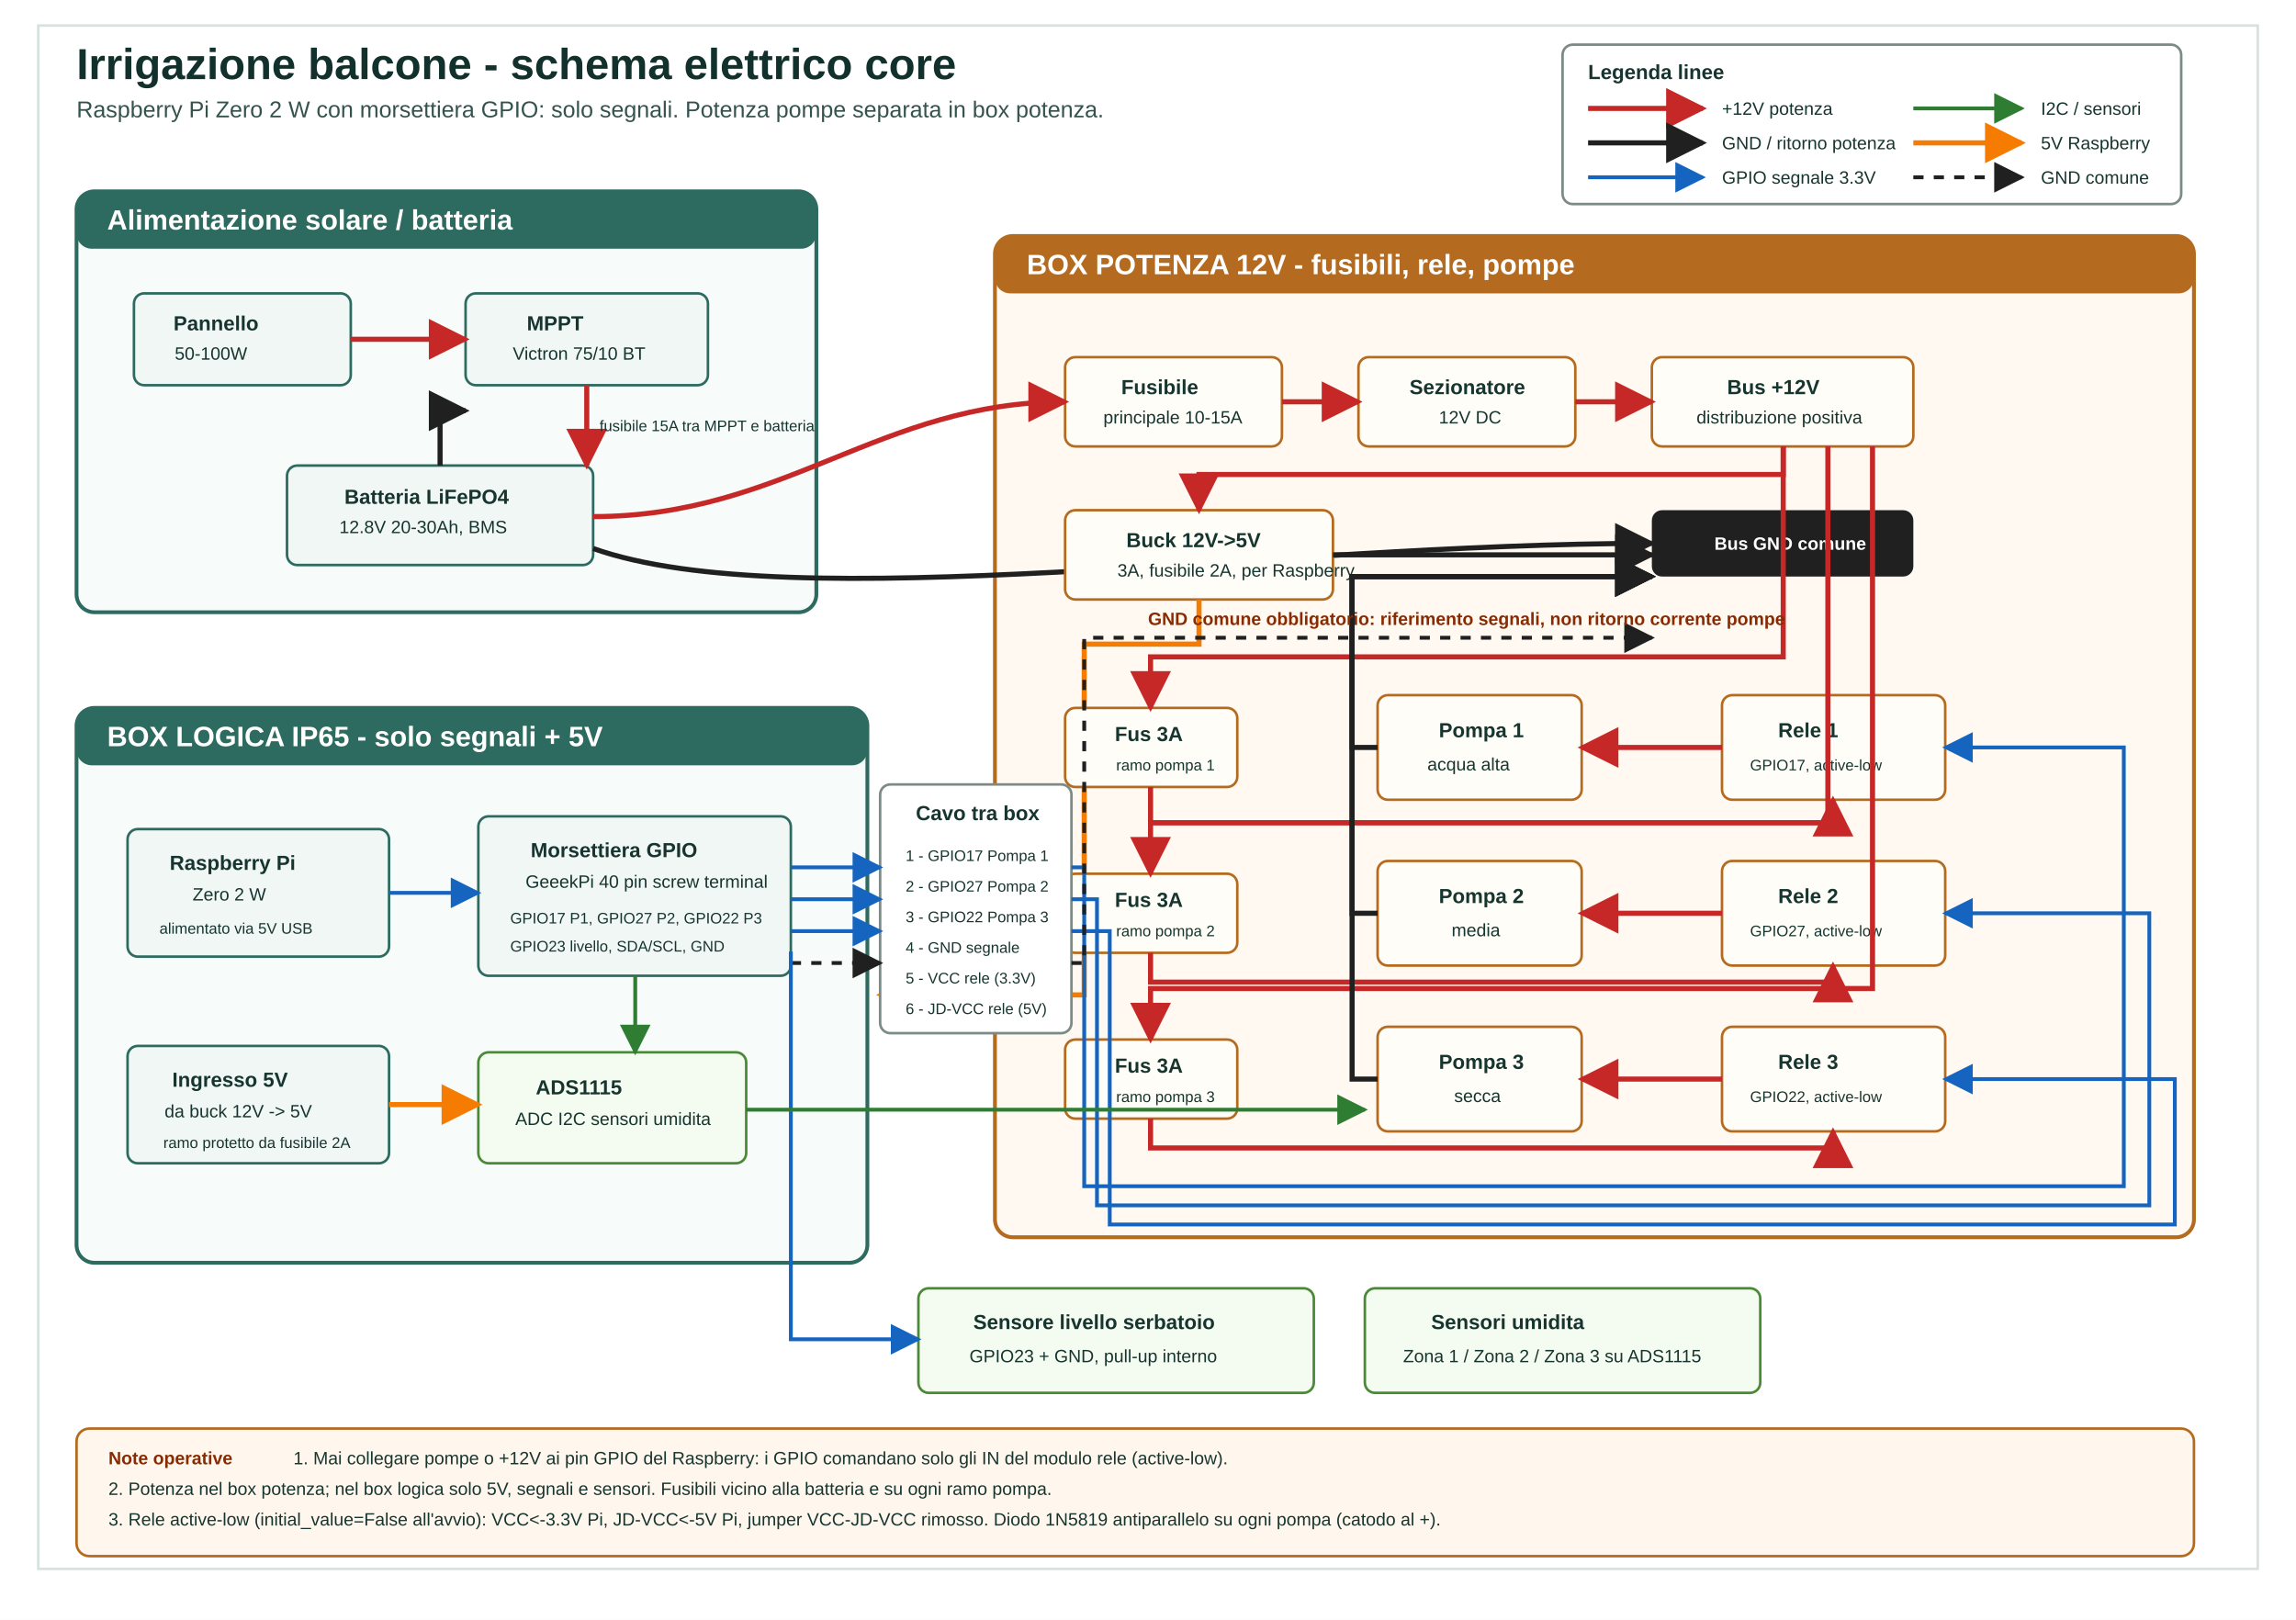
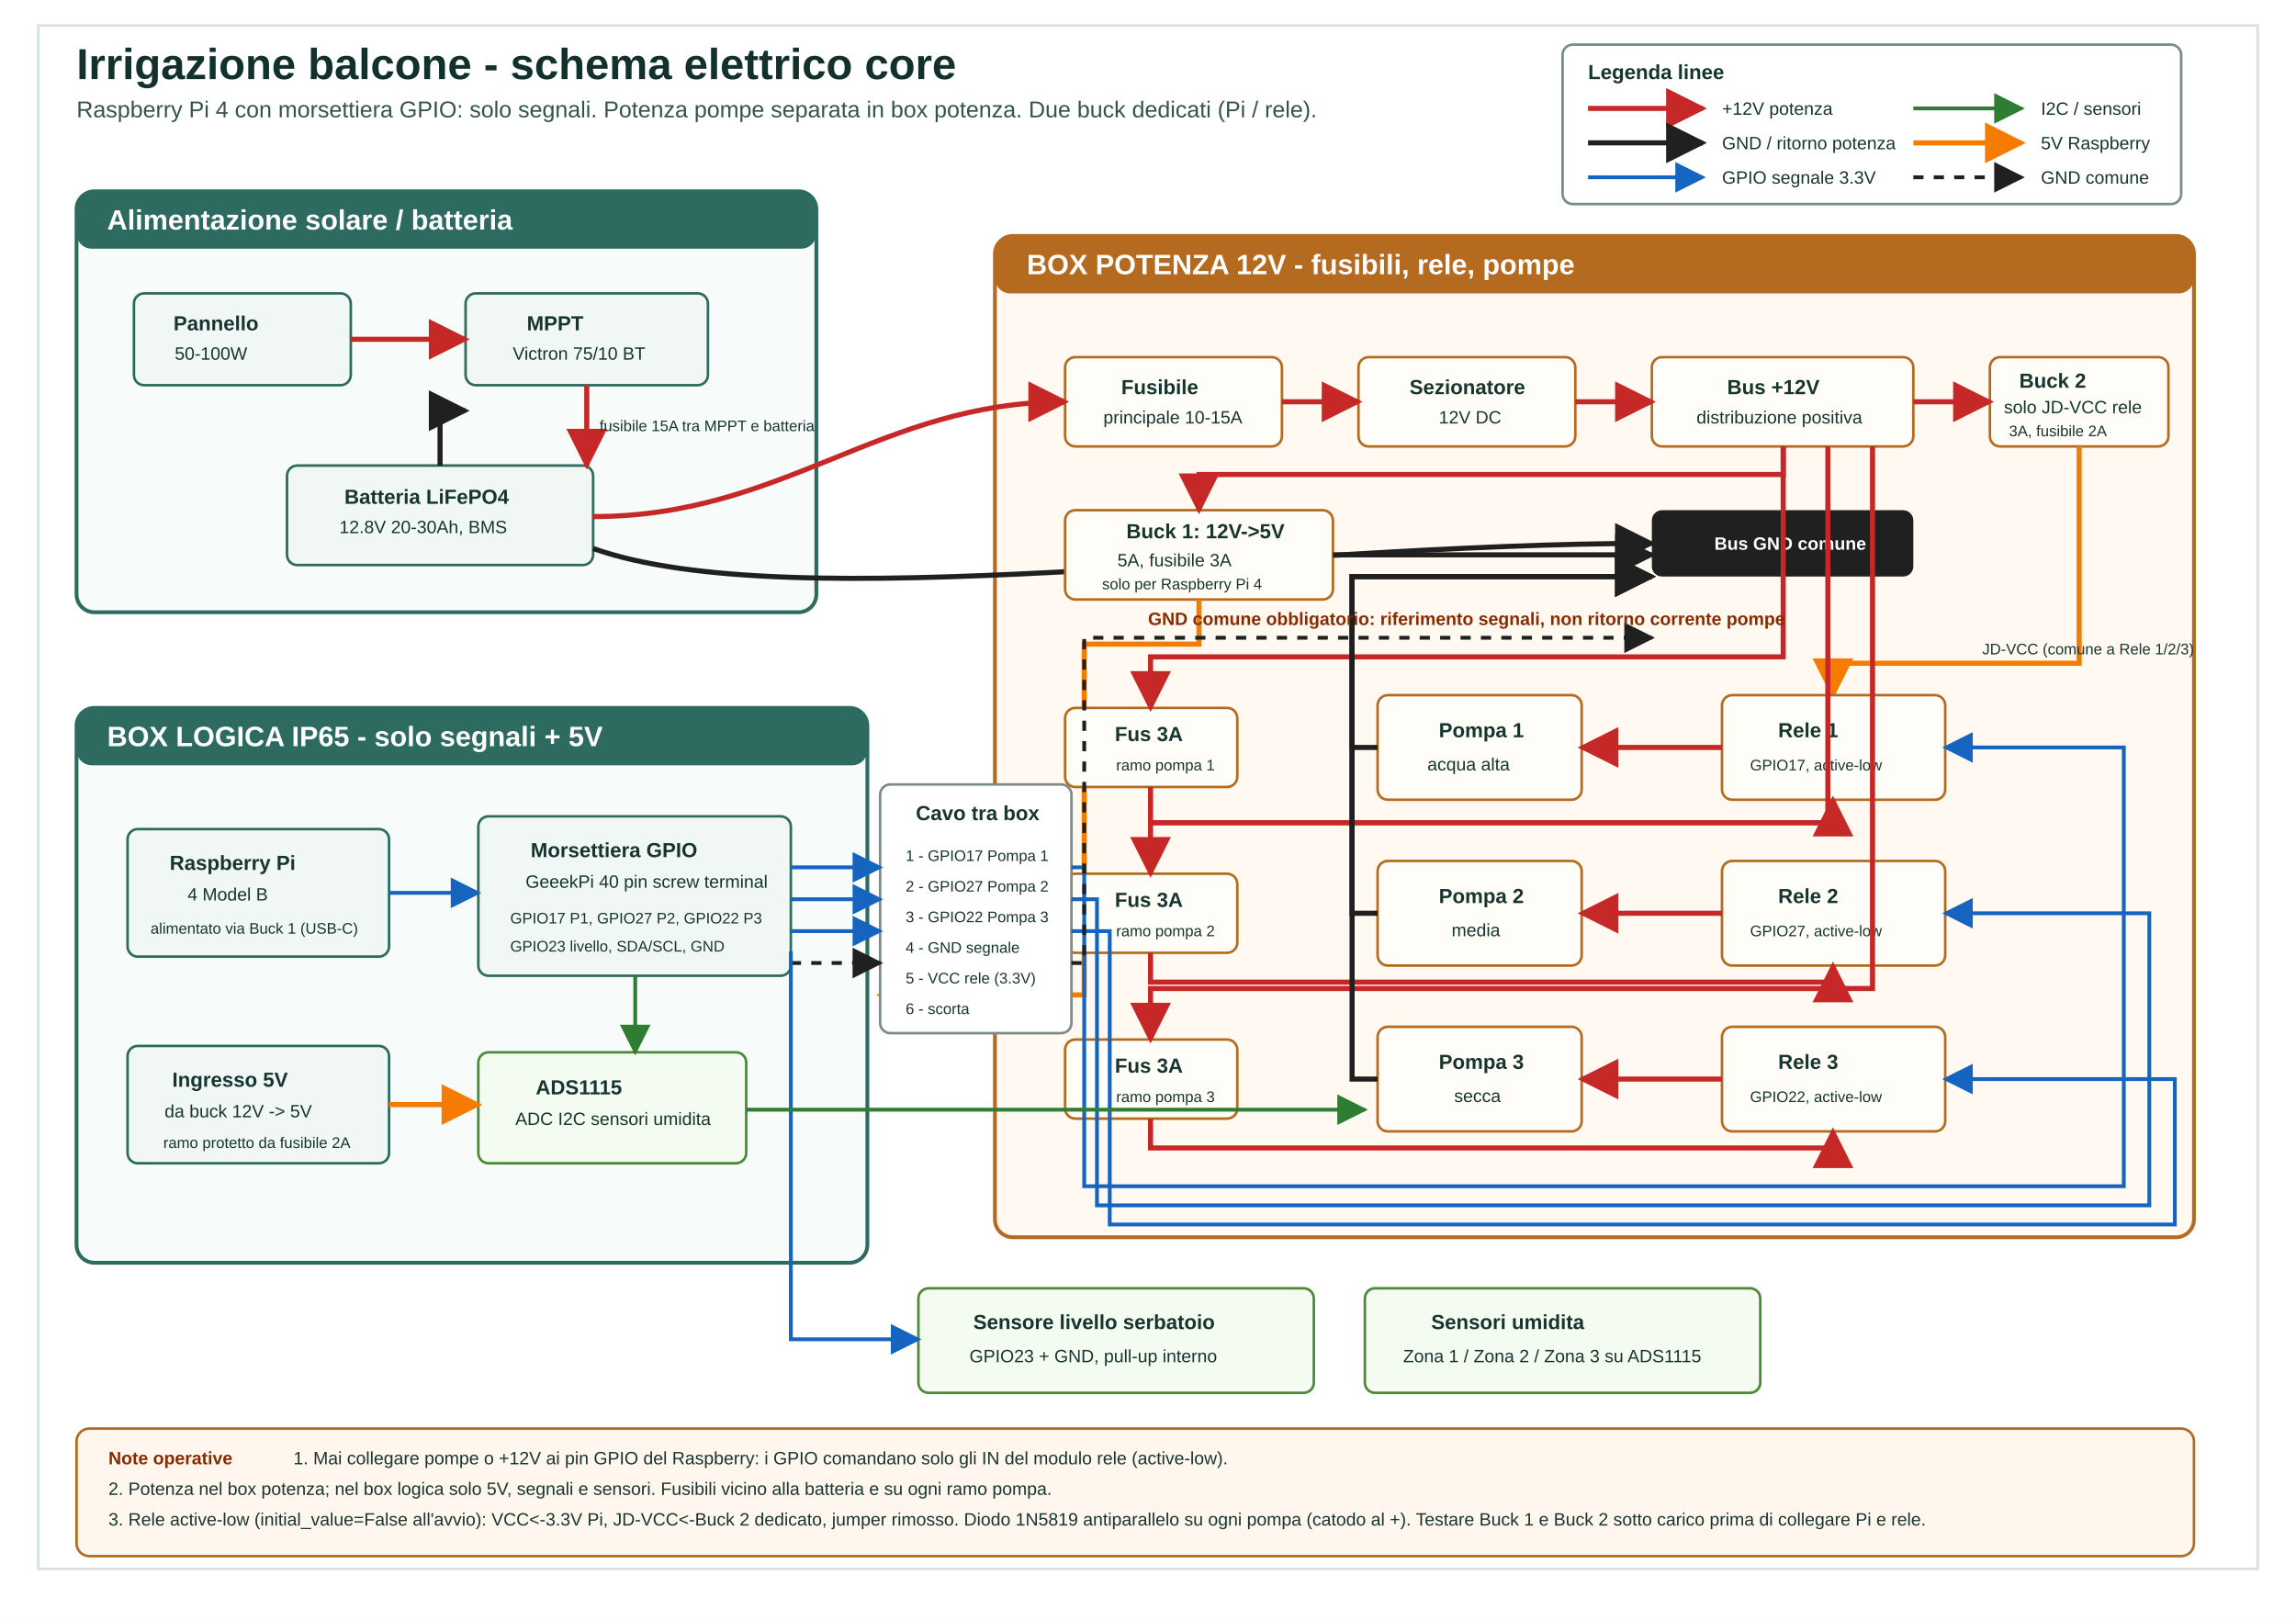
<svg xmlns="http://www.w3.org/2000/svg" width="1800" height="1270" viewBox="0 0 1800 1270">
  <defs>
    <style>
      .title { font: 700 34px Arial, sans-serif; fill: #12312c; }
      .subtitle { font: 400 18px Arial, sans-serif; fill: #35534d; }
      .section { font: 700 22px Arial, sans-serif; fill: #ffffff; }
      .label { font: 700 16px Arial, sans-serif; fill: #17352f; }
      .small { font: 400 14px Arial, sans-serif; fill: #17352f; }
      .tiny { font: 400 12px Arial, sans-serif; fill: #17352f; }
      .warn { font: 700 14px Arial, sans-serif; fill: #8a2a00; }
      .frame { fill: #ffffff; stroke: #d7e2df; stroke-width: 2; }
      .logicBox { fill: #f7fbfa; stroke: #2d6a5f; stroke-width: 3; rx: 14; }
      .logicHeader { fill: #2d6a5f; rx: 12; }
      .powerBox { fill: #fff9f1; stroke: #b56b1f; stroke-width: 3; rx: 14; }
      .powerHeader { fill: #b56b1f; rx: 12; }
      .component { fill: #f0f7f5; stroke: #2d6a5f; stroke-width: 2; rx: 8; }
      .powerComponent { fill: #fffdf8; stroke: #b56b1f; stroke-width: 2; rx: 8; }
      .sensorComponent { fill: #f4fbf1; stroke: #4a8a36; stroke-width: 2; rx: 8; }
      .neutralComponent { fill: #ffffff; stroke: #7b8b87; stroke-width: 2; rx: 8; }
      .pos { stroke: #c62828; stroke-width: 4; fill: none; marker-end: url(#arrowRed); }
      .neg { stroke: #202020; stroke-width: 4; fill: none; marker-end: url(#arrowBlack); }
      .gndRef { stroke: #202020; stroke-width: 3; stroke-dasharray: 8 8; fill: none; marker-end: url(#arrowBlack); }
      .signal { stroke: #1565c0; stroke-width: 3; fill: none; marker-end: url(#arrowBlue); }
      .i2c { stroke: #2e7d32; stroke-width: 3; fill: none; marker-end: url(#arrowGreen); }
      .fivev { stroke: #f57c00; stroke-width: 4; fill: none; marker-end: url(#arrowOrange); }
      .busText { font: 700 14px Arial, sans-serif; fill: #ffffff; }
    </style>
    <marker id="arrowRed" viewBox="0 0 10 10" refX="9" refY="5" markerWidth="8" markerHeight="8" orient="auto-start-reverse">
      <path d="M 0 0 L 10 5 L 0 10 z" fill="#c62828" />
    </marker>
    <marker id="arrowBlack" viewBox="0 0 10 10" refX="9" refY="5" markerWidth="8" markerHeight="8" orient="auto-start-reverse">
      <path d="M 0 0 L 10 5 L 0 10 z" fill="#202020" />
    </marker>
    <marker id="arrowBlue" viewBox="0 0 10 10" refX="9" refY="5" markerWidth="8" markerHeight="8" orient="auto-start-reverse">
      <path d="M 0 0 L 10 5 L 0 10 z" fill="#1565c0" />
    </marker>
    <marker id="arrowGreen" viewBox="0 0 10 10" refX="9" refY="5" markerWidth="8" markerHeight="8" orient="auto-start-reverse">
      <path d="M 0 0 L 10 5 L 0 10 z" fill="#2e7d32" />
    </marker>
    <marker id="arrowOrange" viewBox="0 0 10 10" refX="9" refY="5" markerWidth="8" markerHeight="8" orient="auto-start-reverse">
      <path d="M 0 0 L 10 5 L 0 10 z" fill="#f57c00" />
    </marker>
  </defs>
  <rect width="1800" height="1270" fill="#ffffff" />
  <rect x="30" y="20" width="1740" height="1210" class="frame" />
  <text x="60" y="62" class="title">Irrigazione balcone - schema elettrico core</text>
-   <text x="60" y="92" class="subtitle">Raspberry Pi Zero 2 W con morsettiera GPIO: solo segnali. Potenza pompe separata in box potenza.</text>
+   <text x="60" y="92" class="subtitle">Raspberry Pi 4 con morsettiera GPIO: solo segnali. Potenza pompe separata in box potenza. Due buck dedicati (Pi / rele).</text>
  <rect x="1225" y="35" width="485" height="125" class="neutralComponent" />
  <text x="1245" y="62" class="label">Legenda linee</text>
  <line x1="1245" y1="85" x2="1335" y2="85" class="pos" />
  <text x="1350" y="90" class="small">+12V potenza</text>
  <line x1="1245" y1="112" x2="1335" y2="112" class="neg" />
  <text x="1350" y="117" class="small">GND / ritorno potenza</text>
  <line x1="1245" y1="139" x2="1335" y2="139" class="signal" />
  <text x="1350" y="144" class="small">GPIO segnale 3.3V</text>
  <line x1="1500" y1="85" x2="1585" y2="85" class="i2c" />
  <text x="1600" y="90" class="small">I2C / sensori</text>
  <line x1="1500" y1="112" x2="1585" y2="112" class="fivev" />
  <text x="1600" y="117" class="small">5V Raspberry</text>
  <line x1="1500" y1="139" x2="1585" y2="139" class="gndRef" />
  <text x="1600" y="144" class="small">GND comune</text>
  <rect x="60" y="150" width="580" height="330" class="logicBox" />
  <rect x="60" y="150" width="580" height="45" class="logicHeader" />
  <text x="84" y="180" class="section">Alimentazione solare / batteria</text>
  <rect x="105" y="230" width="170" height="72" class="component" />
  <text x="136" y="259" class="label">Pannello</text>
  <text x="137" y="282" class="small">50-100W</text>
  <rect x="365" y="230" width="190" height="72" class="component" />
  <text x="413" y="259" class="label">MPPT</text>
  <text x="402" y="282" class="small">Victron 75/10 BT</text>
  <rect x="225" y="365" width="240" height="78" class="component" />
  <text x="270" y="395" class="label">Batteria LiFePO4</text>
  <text x="266" y="418" class="small">12.8V 20-30Ah, BMS</text>
  <path d="M275 266 H365" class="pos" />
  <path d="M460 302 V365" class="pos" />
  <path d="M345 365 V322 H365" class="neg" />
  <text x="470" y="338" class="tiny">fusibile 15A tra MPPT e batteria</text>
  <rect x="780" y="185" width="940" height="785" class="powerBox" />
  <rect x="780" y="185" width="940" height="45" class="powerHeader" />
  <text x="805" y="215" class="section">BOX POTENZA 12V - fusibili, rele, pompe</text>
  <rect x="835" y="280" width="170" height="70" class="powerComponent" />
  <text x="879" y="309" class="label">Fusibile</text>
  <text x="865" y="332" class="small">principale 10-15A</text>
  <rect x="1065" y="280" width="170" height="70" class="powerComponent" />
  <text x="1105" y="309" class="label">Sezionatore</text>
  <text x="1128" y="332" class="small">12V DC</text>
  <rect x="1295" y="280" width="205" height="70" class="powerComponent" />
  <text x="1354" y="309" class="label">Bus +12V</text>
  <text x="1330" y="332" class="small">distribuzione positiva</text>
  <rect x="1295" y="400" width="205" height="52" fill="#202020" rx="8" />
  <text x="1344" y="431" class="busText">Bus GND comune</text>
  <path d="M465 405 C615 405, 690 315, 835 315" class="pos" />
  <path d="M1005 315 H1065" class="pos" />
  <path d="M1235 315 H1295" class="pos" />
  <path d="M465 430 C620 485, 1000 426, 1295 426" class="neg" />
  <rect x="835" y="400" width="210" height="70" class="powerComponent" />
-   <text x="883" y="429" class="label">Buck 12V-&gt;5V</text>
-   <text x="876" y="452" class="small">3A, fusibile 2A, per Raspberry</text>
+   <text x="883" y="422" class="label">Buck 1: 12V-&gt;5V</text>
+   <text x="876" y="444" class="small">5A, fusibile 3A</text>
+   <text x="864" y="462" class="tiny">solo per Raspberry Pi 4</text>
  <path d="M1398 350 V372 H940 V400" class="pos" />
  <path d="M940 470 V505 H850 V780 H690" class="fivev" />
  <path d="M1045 435 H1295" class="neg" />
+   <rect x="1560" y="280" width="140" height="70" class="powerComponent" />
+   <text x="1583" y="304" class="label">Buck 2</text>
+   <text x="1571" y="324" class="small">solo JD-VCC rele</text>
+   <text x="1575" y="342" class="tiny">3A, fusibile 2A</text>
+   <path d="M1500 315 H1560" class="pos" />
+   <path d="M1630 350 V520 H1437 V545" class="fivev" />
+   <text x="1554" y="513" class="tiny">JD-VCC (comune a Rele 1/2/3)</text>
  <rect x="835" y="555" width="135" height="62" class="powerComponent" />
  <text x="874" y="581" class="label">Fus 3A</text>
  <text x="875" y="604" class="tiny">ramo pompa 1</text>
  <rect x="1080" y="545" width="160" height="82" class="powerComponent" />
  <text x="1128" y="578" class="label">Pompa 1</text>
  <text x="1119" y="604" class="small">acqua alta</text>
  <rect x="1350" y="545" width="175" height="82" class="powerComponent" />
  <text x="1394" y="578" class="label">Rele 1</text>
  <text x="1372" y="604" class="tiny">GPIO17, active-low</text>
  <rect x="835" y="685" width="135" height="62" class="powerComponent" />
  <text x="874" y="711" class="label">Fus 3A</text>
  <text x="875" y="734" class="tiny">ramo pompa 2</text>
  <rect x="1080" y="675" width="160" height="82" class="powerComponent" />
  <text x="1128" y="708" class="label">Pompa 2</text>
  <text x="1138" y="734" class="small">media</text>
  <rect x="1350" y="675" width="175" height="82" class="powerComponent" />
  <text x="1394" y="708" class="label">Rele 2</text>
  <text x="1372" y="734" class="tiny">GPIO27, active-low</text>
  <rect x="835" y="815" width="135" height="62" class="powerComponent" />
  <text x="874" y="841" class="label">Fus 3A</text>
  <text x="875" y="864" class="tiny">ramo pompa 3</text>
  <rect x="1080" y="805" width="160" height="82" class="powerComponent" />
  <text x="1128" y="838" class="label">Pompa 3</text>
  <text x="1140" y="864" class="small">secca</text>
  <rect x="1350" y="805" width="175" height="82" class="powerComponent" />
  <text x="1394" y="838" class="label">Rele 3</text>
  <text x="1372" y="864" class="tiny">GPIO22, active-low</text>
  <path d="M1398 350 V515 H902 V555" class="pos" />
  <path d="M902 617 V645 H1437 V627" class="pos" />
  <path d="M1350 586 H1240" class="pos" />
  <path d="M1080 586 H1060 V452 H1295" class="neg" />
  <path d="M1433 350 V645 H902 V685" class="pos" />
  <path d="M902 747 V770 H1437 V757" class="pos" />
  <path d="M1350 716 H1240" class="pos" />
  <path d="M1080 716 H1060 V452 H1295" class="neg" />
  <path d="M1468 350 V775 H902 V815" class="pos" />
  <path d="M902 877 V900 H1437 V887" class="pos" />
  <path d="M1350 846 H1240" class="pos" />
  <path d="M1080 846 H1060 V452 H1295" class="neg" />
  <rect x="60" y="555" width="620" height="435" class="logicBox" />
  <rect x="60" y="555" width="620" height="45" class="logicHeader" />
  <text x="84" y="585" class="section">BOX LOGICA IP65 - solo segnali + 5V</text>
  <rect x="100" y="650" width="205" height="100" class="component" />
  <text x="133" y="682" class="label">Raspberry Pi</text>
-   <text x="151" y="706" class="small">Zero 2 W</text>
-   <text x="125" y="732" class="tiny">alimentato via 5V USB</text>
+   <text x="147" y="706" class="small">4 Model B</text>
+   <text x="118" y="732" class="tiny">alimentato via Buck 1 (USB-C)</text>
  <rect x="375" y="640" width="245" height="125" class="component" />
  <text x="416" y="672" class="label">Morsettiera GPIO</text>
  <text x="412" y="696" class="small">GeeekPi 40 pin screw terminal</text>
  <text x="400" y="724" class="tiny">GPIO17 P1, GPIO27 P2, GPIO22 P3</text>
  <text x="400" y="746" class="tiny">GPIO23 livello, SDA/SCL, GND</text>
  <rect x="100" y="820" width="205" height="92" class="component" />
  <text x="135" y="852" class="label">Ingresso 5V</text>
  <text x="129" y="876" class="small">da buck 12V -&gt; 5V</text>
  <text x="128" y="900" class="tiny">ramo protetto da fusibile 2A</text>
  <rect x="375" y="825" width="210" height="87" class="sensorComponent" />
  <text x="420" y="858" class="label">ADS1115</text>
  <text x="404" y="882" class="small">ADC I2C sensori umidita</text>
  <path d="M305 700 H375" class="signal" />
  <path d="M305 866 H375" class="fivev" />
  <path d="M498 765 V825" class="i2c" />
  <rect x="690" y="615" width="150" height="195" class="neutralComponent" />
  <text x="718" y="643" class="label">Cavo tra box</text>
  <text x="710" y="675" class="tiny">1 - GPIO17 Pompa 1</text>
  <text x="710" y="699" class="tiny">2 - GPIO27 Pompa 2</text>
  <text x="710" y="723" class="tiny">3 - GPIO22 Pompa 3</text>
  <text x="710" y="747" class="tiny">4 - GND segnale</text>
  <text x="710" y="771" class="tiny">5 - VCC rele (3.3V)</text>
-   <text x="710" y="795" class="tiny">6 - JD-VCC rele (5V)</text>
+   <text x="710" y="795" class="tiny">6 - scorta</text>
  <path d="M620 680 H690" class="signal" />
  <path d="M840 680 H850 V930 H1665 V586 H1525" class="signal" />
  <path d="M620 705 H690" class="signal" />
  <path d="M840 705 H860 V945 H1685 V716 H1525" class="signal" />
  <path d="M620 730 H690" class="signal" />
  <path d="M840 730 H870 V960 H1705 V846 H1525" class="signal" />
  <path d="M620 755 H690" class="gndRef" />
  <path d="M840 755 H850 V500 H1295" class="gndRef" />
  <text x="900" y="490" class="warn">GND comune obbligatorio: riferimento segnali, non ritorno corrente pompe</text>
  <rect x="720" y="1010" width="310" height="82" class="sensorComponent" />
  <text x="763" y="1042" class="label">Sensore livello serbatoio</text>
  <text x="760" y="1068" class="small">GPIO23 + GND, pull-up interno</text>
  <path d="M620 746 V1050 H720" class="signal" />
  <rect x="1070" y="1010" width="310" height="82" class="sensorComponent" />
  <text x="1122" y="1042" class="label">Sensori umidita</text>
  <text x="1100" y="1068" class="small">Zona 1 / Zona 2 / Zona 3 su ADS1115</text>
  <path d="M585 870 H1070" class="i2c" />
  <rect x="60" y="1120" width="1660" height="100" fill="#fff7ed" stroke="#b56b1f" stroke-width="2" rx="10" />
  <text x="85" y="1148" class="warn">Note operative</text>
  <text x="230" y="1148" class="small">1. Mai collegare pompe o +12V ai pin GPIO del Raspberry: i GPIO comandano solo gli IN del modulo rele (active-low).</text>
  <text x="85" y="1172" class="small">2. Potenza nel box potenza; nel box logica solo 5V, segnali e sensori. Fusibili vicino alla batteria e su ogni ramo pompa.</text>
-   <text x="85" y="1196" class="small">3. Rele active-low (initial_value=False all'avvio): VCC&lt;-3.3V Pi, JD-VCC&lt;-5V Pi, jumper VCC-JD-VCC rimosso. Diodo 1N5819 antiparallelo su ogni pompa (catodo al +).</text>
+   <text x="85" y="1196" class="small">3. Rele active-low (initial_value=False all'avvio): VCC&lt;-3.3V Pi, JD-VCC&lt;-Buck 2 dedicato, jumper rimosso. Diodo 1N5819 antiparallelo su ogni pompa (catodo al +). Testare Buck 1 e Buck 2 sotto carico prima di collegare Pi e rele.</text>
</svg>
